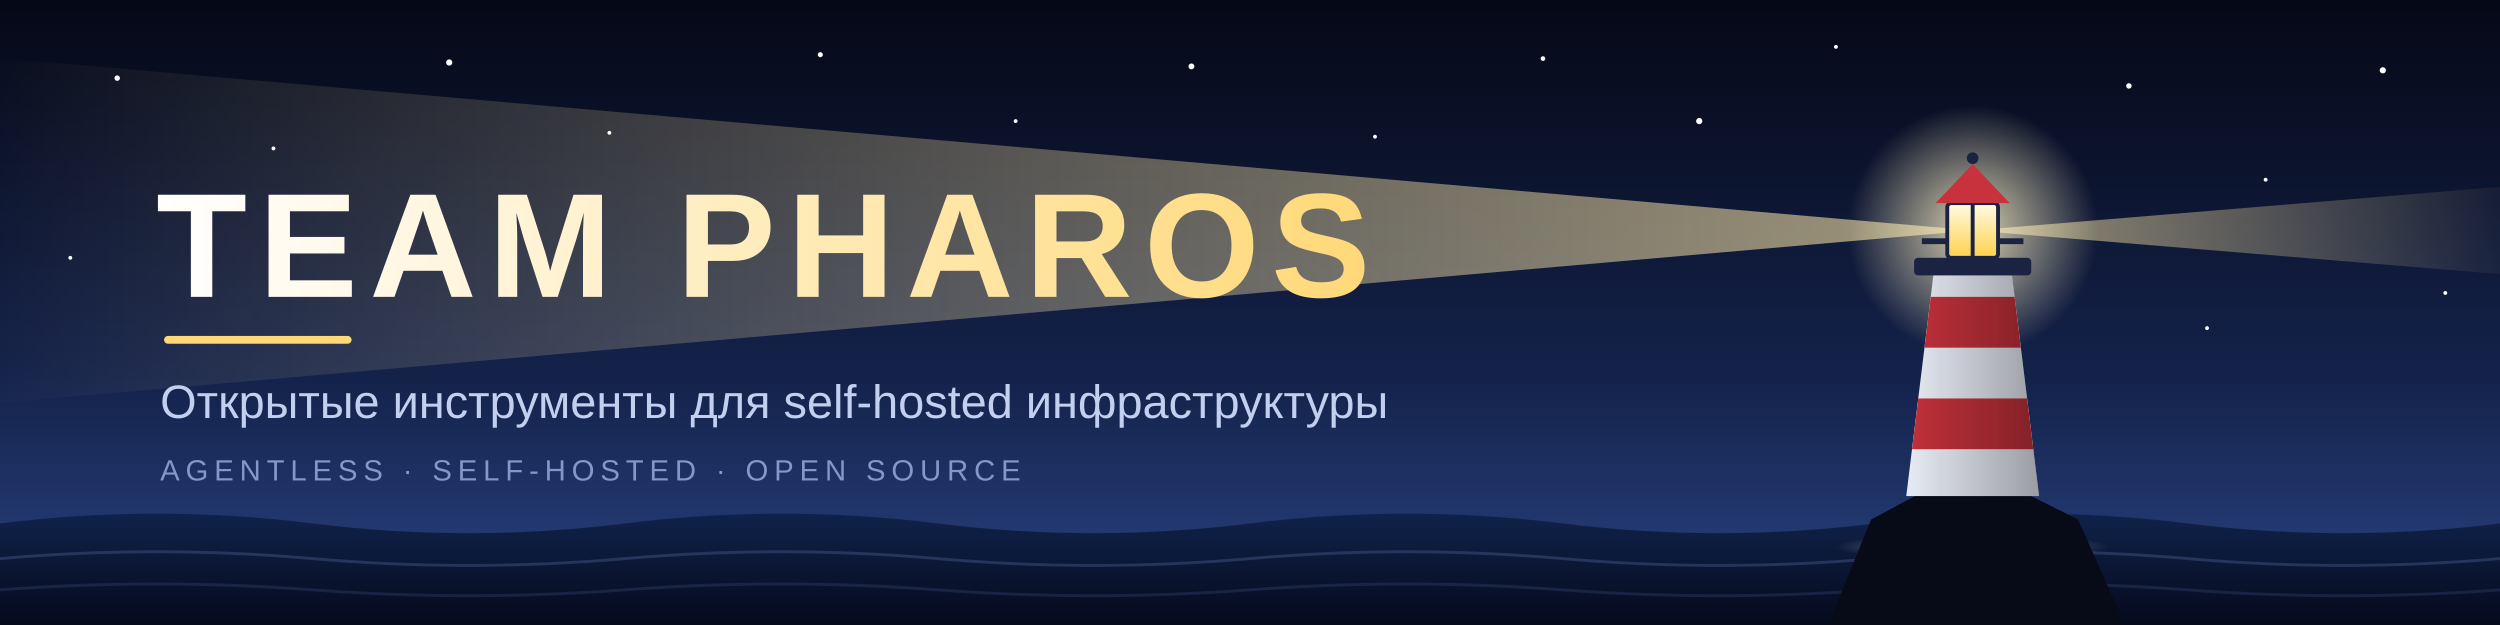
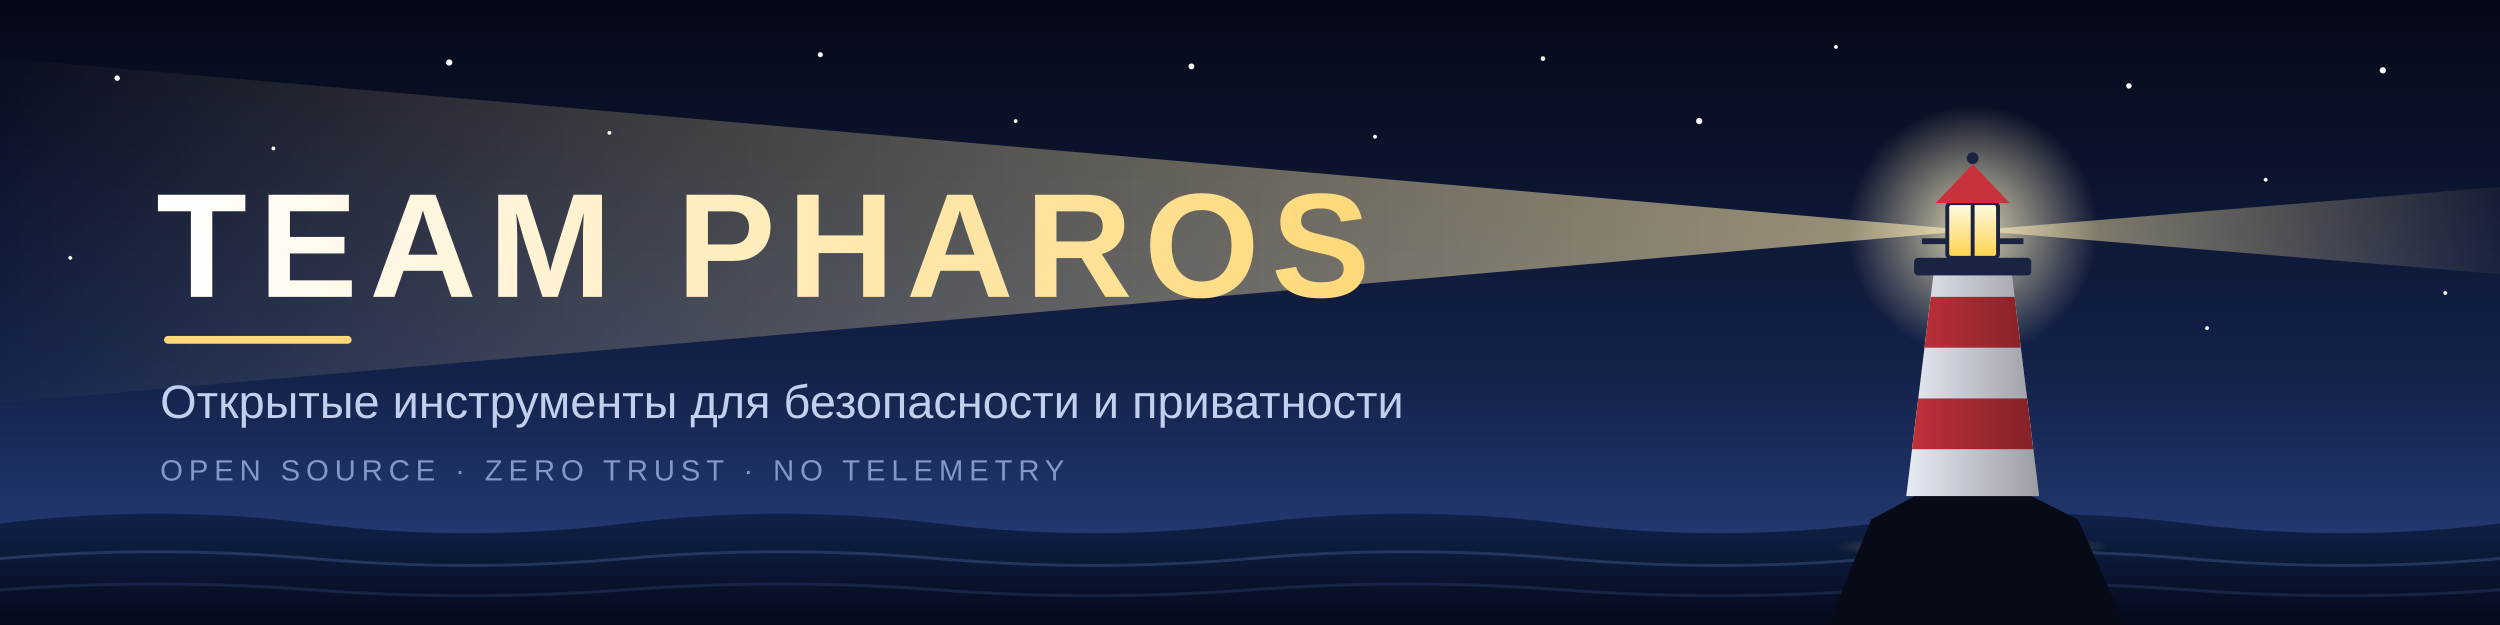
<svg xmlns="http://www.w3.org/2000/svg" viewBox="0 0 1280 320" width="1280" height="320" role="img" aria-labelledby="t d">
  <defs>
    <linearGradient id="sky" x1="0" y1="0" x2="0" y2="1">
      <stop offset="0" stop-color="#050816" />
      <stop offset="0.6" stop-color="#14224a" />
      <stop offset="1" stop-color="#2a4585" />
    </linearGradient>
    <linearGradient id="sea" x1="0" y1="0" x2="0" y2="1">
      <stop offset="0" stop-color="#10224a" />
      <stop offset="1" stop-color="#050a1c" />
    </linearGradient>
    <linearGradient id="beamL" x1="1" y1="0.5" x2="0" y2="0.5">
      <stop offset="0" stop-color="#ffe9a8" stop-opacity="0.6" />
      <stop offset="1" stop-color="#ffe9a8" stop-opacity="0" />
    </linearGradient>
    <linearGradient id="beamR" x1="0" y1="0.5" x2="1" y2="0.5">
      <stop offset="0" stop-color="#ffe9a8" stop-opacity="0.6" />
      <stop offset="1" stop-color="#ffe9a8" stop-opacity="0" />
    </linearGradient>
    <radialGradient id="glow">
      <stop offset="0" stop-color="#fff3c4" stop-opacity="0.85" />
      <stop offset="1" stop-color="#fff3c4" stop-opacity="0" />
    </radialGradient>
    <linearGradient id="lamp" x1="0" y1="0" x2="0" y2="1">
      <stop offset="0" stop-color="#fffbe6" />
      <stop offset="1" stop-color="#ffd24a" />
    </linearGradient>
    <linearGradient id="shade" x1="0" y1="0" x2="1" y2="0">
      <stop offset="0" stop-color="#000" stop-opacity="0" />
      <stop offset="1" stop-color="#000" stop-opacity="0.38" />
    </linearGradient>
    <linearGradient id="title" x1="0" y1="0" x2="1" y2="0">
      <stop offset="0" stop-color="#ffffff" />
      <stop offset="1" stop-color="#ffd978" />
    </linearGradient>
    <clipPath id="tower">
      <polygon points="976,254 1044,254 1030,140 990,140" />
    </clipPath>
  </defs>
  <style>
    .bl{animation:sweepL 8s ease-in-out infinite}
    .br{animation:sweepR 8s ease-in-out infinite}
    @keyframes sweepL{0%,100%{opacity:1}50%{opacity:.08}}
    @keyframes sweepR{0%,100%{opacity:.08}50%{opacity:1}}
    .st{animation:tw 4s ease-in-out infinite}
    @keyframes tw{0%,100%{opacity:.25}50%{opacity:1}}
    .wv{animation:wv 14s linear infinite}
    @keyframes wv{to{transform:translateX(-320px)}}
    .pulse{animation:pulse 4s ease-in-out infinite;transform-box:fill-box;transform-origin:center}
    @keyframes pulse{0%,100%{transform:scale(.85);opacity:.8}50%{transform:scale(1.1);opacity:1}}
    @media (prefers-reduced-motion:reduce){*{animation:none!important}}
  </style>
  <rect width="1280" height="320" fill="url(#sky)" />
  <g fill="#fff">
    <circle class="st" cx="60" cy="40" r="1.4" style="animation-delay:0s" />
    <circle class="st" cx="140" cy="76" r="1" style="animation-delay:1.2s" />
    <circle class="st" cx="230" cy="32" r="1.6" style="animation-delay:2.1s" />
    <circle class="st" cx="312" cy="68" r="1" style="animation-delay:.6s" />
    <circle class="st" cx="420" cy="28" r="1.3" style="animation-delay:3s" />
    <circle class="st" cx="520" cy="62" r="1" style="animation-delay:1.7s" />
    <circle class="st" cx="610" cy="34" r="1.5" style="animation-delay:2.6s" />
    <circle class="st" cx="704" cy="70" r="1" style="animation-delay:.3s" />
    <circle class="st" cx="790" cy="30" r="1.2" style="animation-delay:3.4s" />
    <circle class="st" cx="870" cy="62" r="1.6" style="animation-delay:1s" />
    <circle class="st" cx="940" cy="24" r="1" style="animation-delay:2.3s" />
    <circle class="st" cx="1090" cy="44" r="1.4" style="animation-delay:.9s" />
    <circle class="st" cx="1160" cy="92" r="1" style="animation-delay:2.8s" />
    <circle class="st" cx="1220" cy="36" r="1.6" style="animation-delay:1.5s" />
    <circle class="st" cx="1252" cy="150" r="1" style="animation-delay:3.2s" />
    <circle class="st" cx="1130" cy="168" r="1" style="animation-delay:.4s" />
    <circle class="st" cx="36" cy="132" r="1" style="animation-delay:2s" />
  </g>
  <polygon class="bl" points="1010,118 -20,28 -20,208" fill="url(#beamL)" />
  <polygon class="br" points="1010,118 1300,94 1300,142" fill="url(#beamR)" />
  <circle class="pulse" cx="1010" cy="118" r="64" fill="url(#glow)" />
  <g class="wv">
    <path d="M0 268 Q 80 258 160 268 T 320 268 T 480 268 T 640 268 T 800 268 T 960 268 T 1120 268 T 1280 268 T 1440 268 T 1600 268 V320 H0 Z" fill="url(#sea)" />
    <path d="M0 286 Q 80 279 160 286 T 320 286 T 480 286 T 640 286 T 800 286 T 960 286 T 1120 286 T 1280 286 T 1440 286 T 1600 286" fill="none" stroke="#7f9be0" stroke-opacity="0.22" stroke-width="1.5" />
    <path d="M0 302 Q 80 296 160 302 T 320 302 T 480 302 T 640 302 T 800 302 T 960 302 T 1120 302 T 1280 302 T 1440 302 T 1600 302" fill="none" stroke="#7f9be0" stroke-opacity="0.14" stroke-width="1.5" />
  </g>
  <ellipse cx="1010" cy="280" rx="70" ry="7" fill="url(#glow)" opacity="0.7" />
  <polygon points="936,320 958,266 984,252 1036,252 1064,266 1088,320" fill="#070b18" />
  <g clip-path="url(#tower)">
    <rect x="970" y="140" width="80" height="116" fill="#eef2fb" />
    <rect x="970" y="152" width="80" height="26" fill="#c8323c" />
    <rect x="970" y="204" width="80" height="26" fill="#c8323c" />
    <rect x="970" y="140" width="80" height="116" fill="url(#shade)" />
  </g>
  <rect x="980" y="132" width="60" height="9" rx="2" fill="#1a2342" />
  <rect x="984" y="122" width="52" height="3" fill="#1a2342" />
  <rect x="997" y="104" width="26" height="28" rx="2" fill="url(#lamp)" stroke="#1a2342" stroke-width="2" />
  <line x1="1010" y1="104" x2="1010" y2="132" stroke="#1a2342" stroke-width="2" />
  <polygon points="991,104 1029,104 1010,84" fill="#c8323c" />
  <circle cx="1010" cy="81" r="3" fill="#1a2342" />
  <text x="80" y="152" font-family="'Segoe UI','Helvetica Neue',Arial,sans-serif" font-size="76" font-weight="800" letter-spacing="6" fill="url(#title)">TEAM PHAROS</text>
  <rect x="84" y="172" width="96" height="4" rx="2" fill="#ffd978" />
-   <text x="82" y="214" font-family="'Segoe UI','Helvetica Neue',Arial,sans-serif" font-size="24" fill="#c3cfee">Открытые инструменты для self-hosted инфраструктуры</text>
-   <text x="82" y="246" font-family="'Segoe UI','Helvetica Neue',Arial,sans-serif" font-size="15" letter-spacing="3" fill="#8497c6">AGENTLESS  ·  SELF-HOSTED  ·  OPEN SOURCE</text>
+   <text x="82" y="214" font-family="'Segoe UI','Helvetica Neue',Arial,sans-serif" font-size="24" fill="#c3cfee">Открытые инструменты для безопасности и приватности</text>
+   <text x="82" y="246" font-family="'Segoe UI','Helvetica Neue',Arial,sans-serif" font-size="15" letter-spacing="3" fill="#8497c6">OPEN SOURCE  ·  ZERO TRUST  ·  NO TELEMETRY</text>
</svg>
